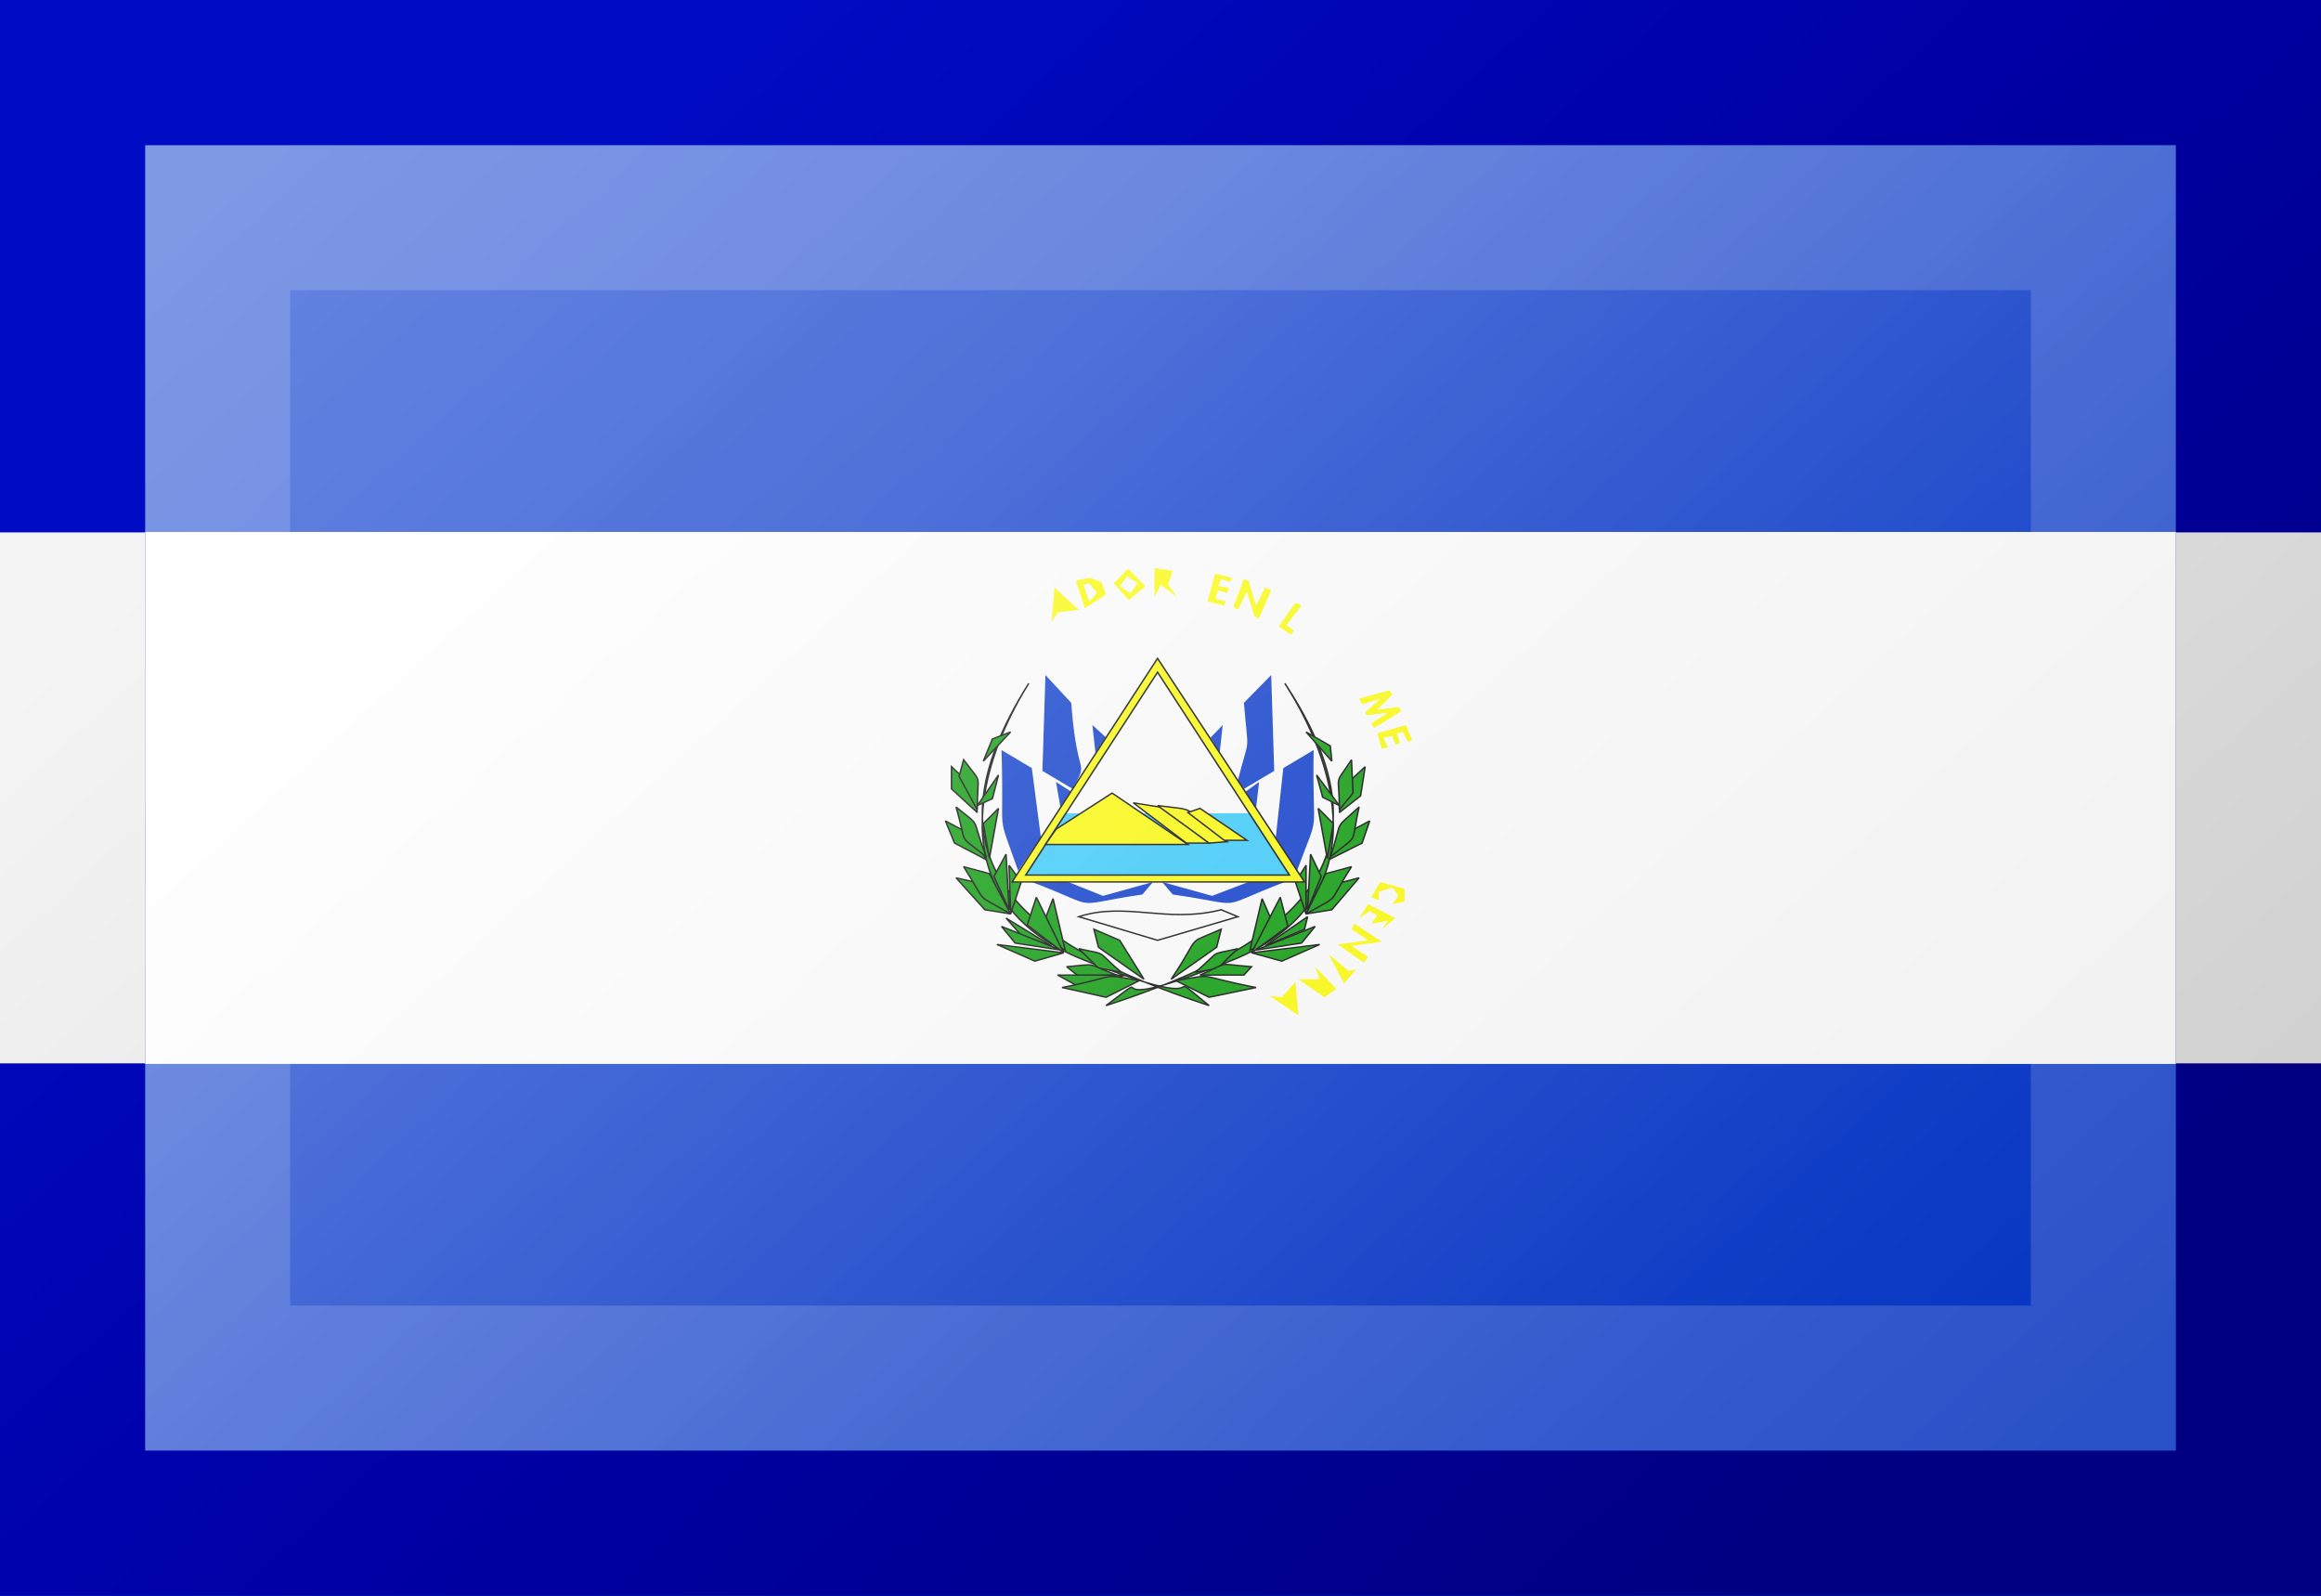
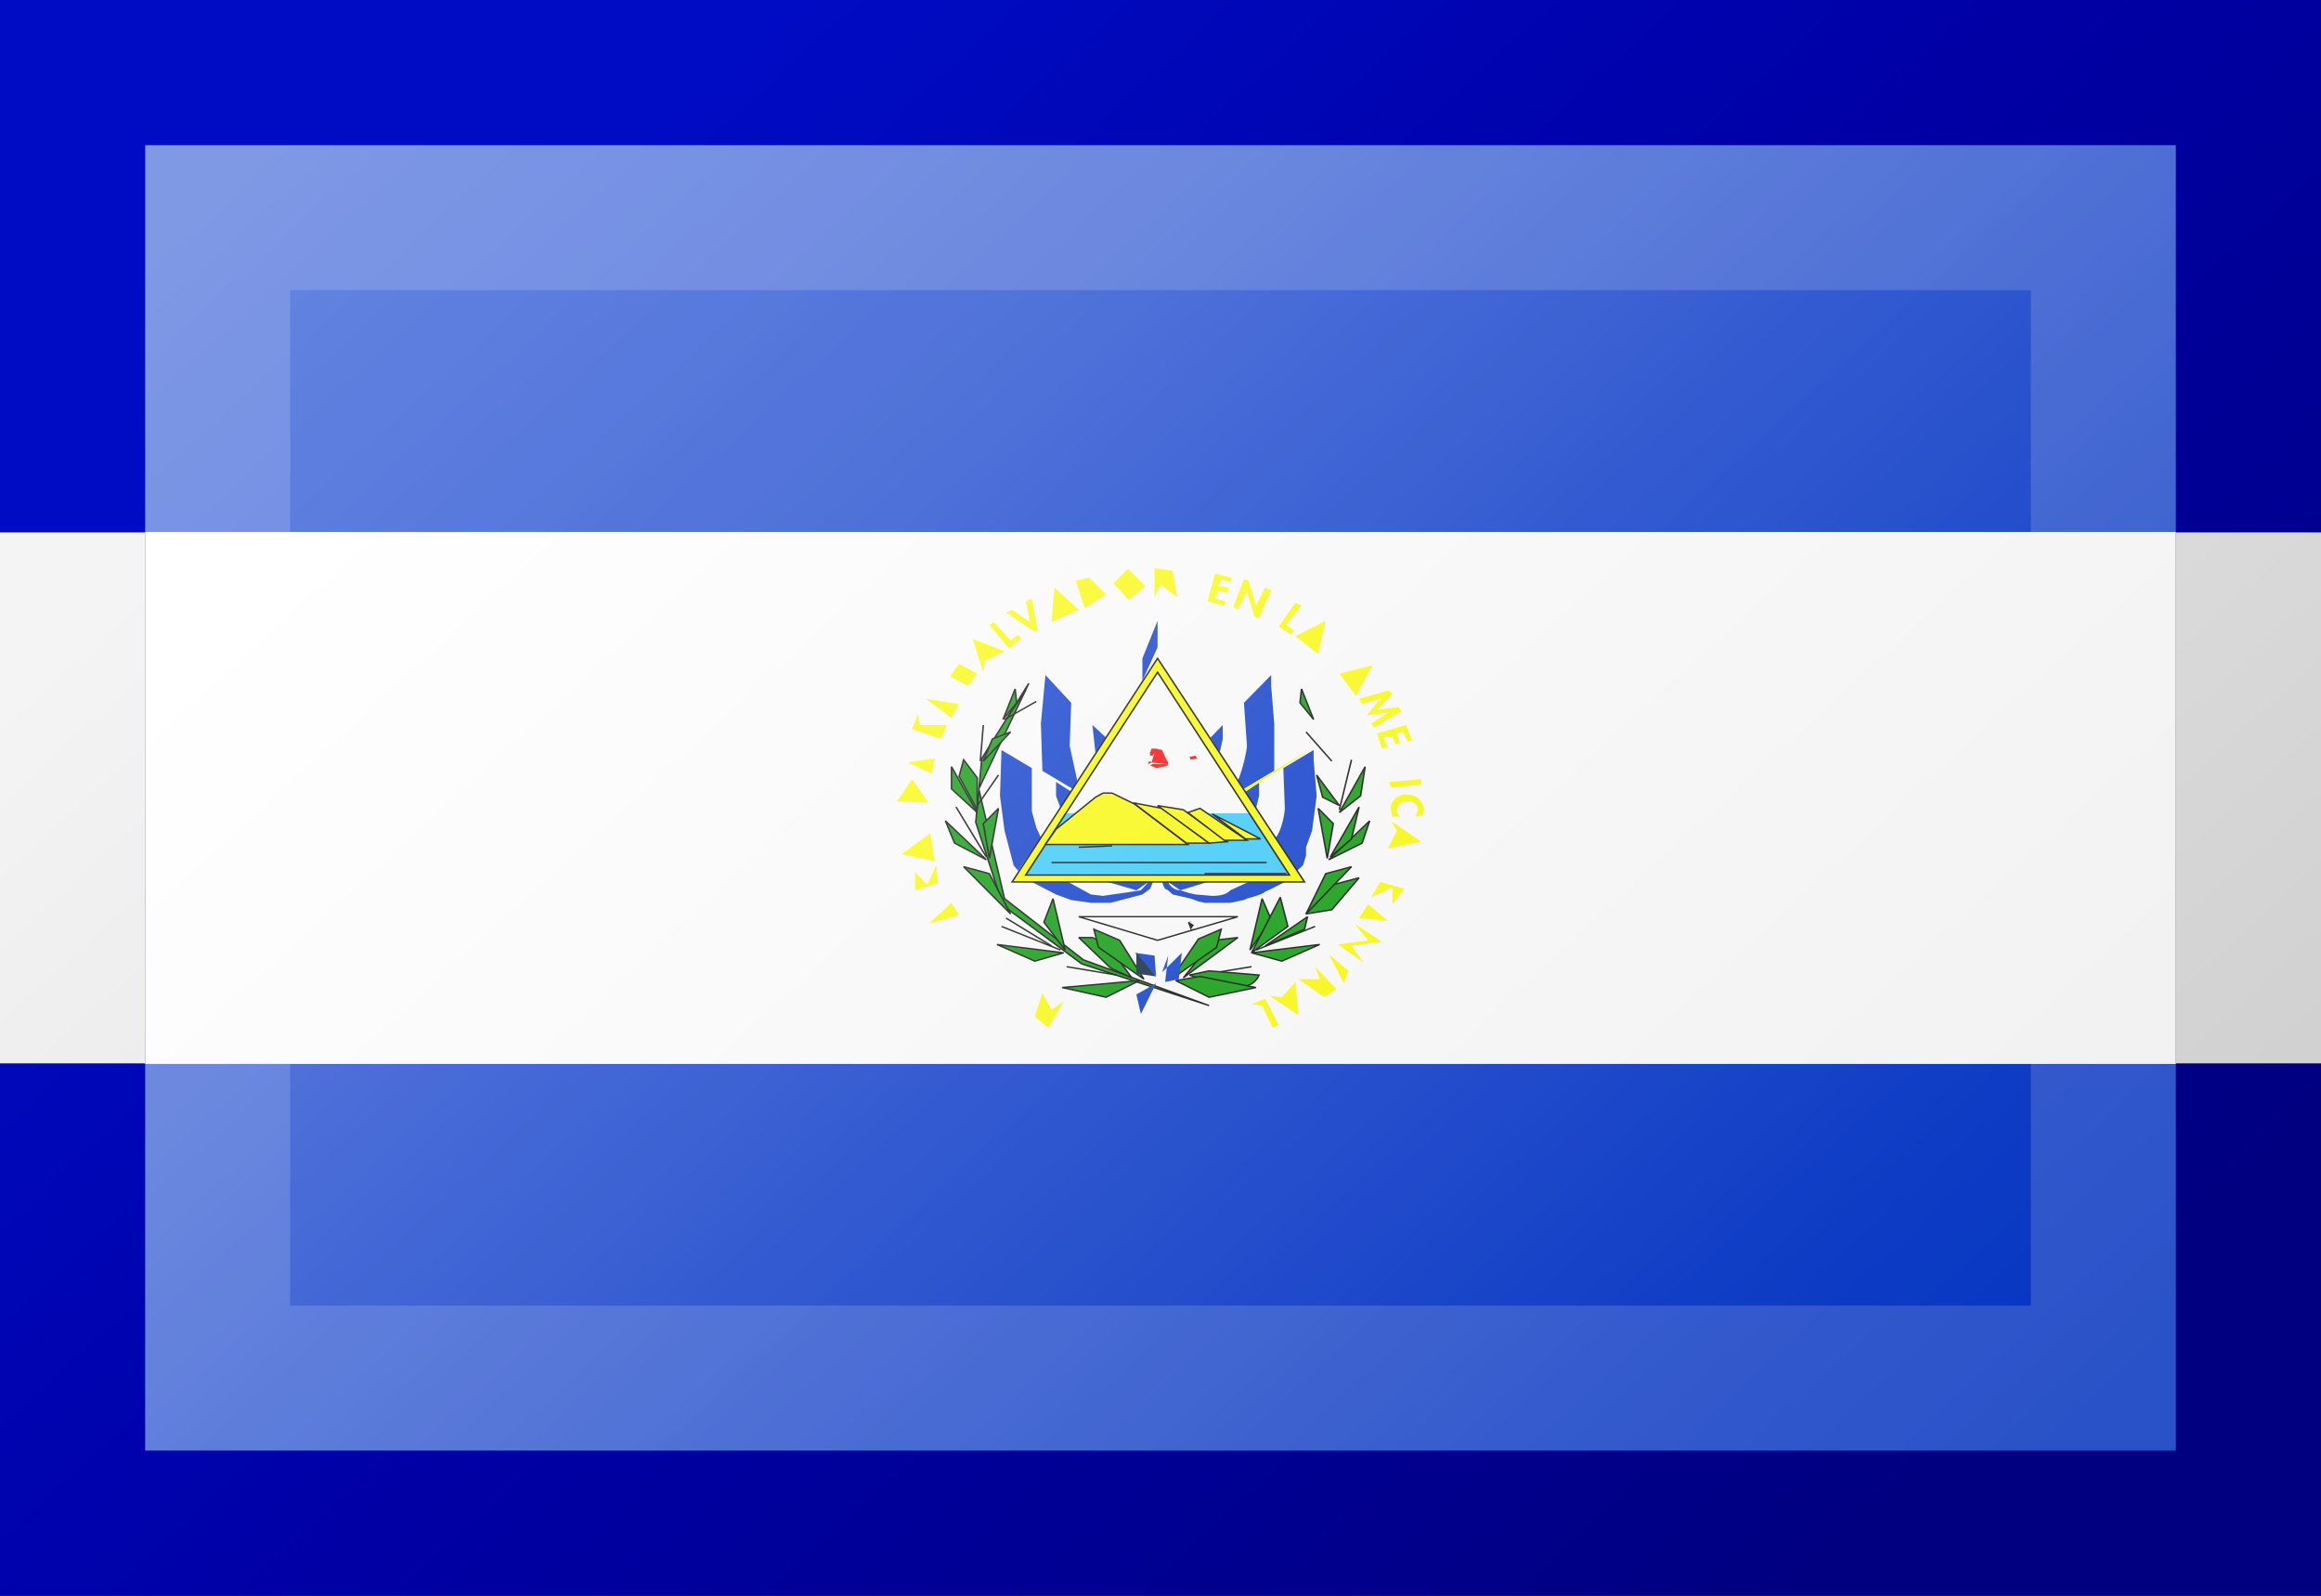
<svg xmlns="http://www.w3.org/2000/svg" xmlns:xlink="http://www.w3.org/1999/xlink" width="16" height="11" viewBox="0 0 16 11">
  <defs>
    <linearGradient id="fsv-gloss" gradientUnits="userSpaceOnUse" x1="1.352" y1="1.476" x2="11.384" y2="12.430">
      <stop offset="0.000" stop-color="#fff" stop-opacity="0.400" />
      <stop offset="0.308" stop-color="#fff" stop-opacity="0.314" />
      <stop offset="0.856" stop-color="#fff" stop-opacity="0.061" />
      <stop offset="1.000" stop-color="#fff" stop-opacity="0.021" />
    </linearGradient>
    <linearGradient id="fsv-shade" gradientUnits="userSpaceOnUse" x1="2.739" y1="2.991" x2="11.482" y2="12.537">
      <stop offset="0.000" stop-color="#000" stop-opacity="0.000" />
      <stop offset="1.000" stop-color="#000" stop-opacity="0.060" />
    </linearGradient>
    <linearGradient id="fsv-edge" x1="2.39" x2="11.08" y1="2.61" y2="12.09" gradientUnits="userSpaceOnUse">
      <stop offset="0" stop-color="#000cc4" />
      <stop offset=".46" stop-color="#0000a5" />
      <stop offset="1" stop-color="#000081" />
    </linearGradient>
    <linearGradient id="fsv-edge1" x1="2.39" x2="11.08" y1="2.61" y2="12.09" gradientUnits="userSpaceOnUse">
      <stop offset="0" stop-color="#f4f4f4" />
      <stop offset=".46" stop-color="#e4e4e4" />
      <stop offset="1" stop-color="#d0d0d0" />
    </linearGradient>
    <clipPath id="fsv-clip">
      <rect width="16" height="11" />
    </clipPath>
  </defs>
  <g clip-path="url(#fsv-clip)">
    <g id="fsv-art">
      <g transform="scale(1.04447 0.95743)">
        <path fill="#03c" d="M0 0h15.32v11.49H0z" />
        <path fill="#fff" d="M0 3.83h15.32v3.83H0z" />
        <g fill="#fff" fill-rule="evenodd" stroke="#000" stroke-width=".01">
-           <path d="M7.64 6.77L8.17 6.6L8.06 6.55C7.7 6.65 7.43 6.49 7.12 6.6L7.64 6.77z" />
+           <path d="M7.64 6.77l.53-.17h-1.05z" />
        </g>
+         <path fill-rule="evenodd" d="M7.88 6.66l-.02.03h.03l-.03.01-.02-.06.03-.01-.02.01z" />
        <g id="fsv-sv-a" stroke="#000" stroke-miterlimit="2.6">
          <g fill="#090" fill-rule="evenodd" stroke-width=".01">
-             <path d="M7.98 7.24C6.73 6.79 6.05 6.2 6.79 4.92C6.4 5.6 6.25 6.52 7.15 6.91C8.13 7.34 7.61 6.91 7.98 7.24z" />
-             <path d="M6.67 6.58L6.74 6.35L6.66 6.23L6.67 6.58zM6.66 6.55L6.56 6.31L6.64 6.15L6.66 6.55zM7.4 7L7.25 6.97L7.12 6.83C7.32 6.88 7.22 6.83 7.4 7z" />
-             <path d="M7.55 7.05L7.25 6.82L7.22 6.69L7.39 6.77L7.55 7.05zM7.37 7.02C7.15 6.93 7.26 6.94 7.04 6.96L7.12 7.03L7.37 7.02z" />
-             <path d="M7.43 7.02L6.98 7.02L7.13 7.11L7.43 7.02z" />
-             <path d="M7.52 7.06C7.25 7.01 7.42 7.02 7.01 7.11L7.3 7.18L7.52 7.06zM6.94 6.81L6.64 6.61C6.79 6.79 6.7 6.72 6.94 6.81z" />
-             <path d="M7 6.84L6.61 6.67L6.7 6.79L7 6.84zM7.02 6.86L6.58 6.8L6.83 6.92L7.02 6.86zM7.03 6.84L6.95 6.47L6.89 6.64L6.94 6.79L7.03 6.84z" />
-             <path d="M7.02 6.86L6.78 6.66L6.84 6.46L7.02 6.86zM6.67 6.58L6.5 6.55L6.31 6.32L6.51 6.37L6.67 6.58z" />
-             <path d="M6.67 6.58C6.42 6.42 6.53 6.53 6.36 6.24L6.53 6.29L6.67 6.58zM6.53 6.18L6.59 5.82L6.49 5.93L6.53 6.18z" />
-             <path d="M6.45 5.8L6.59 5.58L6.55 5.75L6.45 5.8zM6.51 6.19L6.3 6.07L6.24 5.91C6.47 6.05 6.39 5.96 6.51 6.19z" />
-             <path d="M6.51 6.17C6.31 5.99 6.39 6.11 6.31 5.81C6.49 5.97 6.4 5.86 6.51 6.17zM6.45 5.85L6.28 5.68L6.28 5.52C6.46 5.71 6.41 5.6 6.45 5.85z" />
-             <path d="M6.45 5.83L6.33 5.59L6.36 5.47C6.49 5.66 6.45 5.55 6.45 5.83zM6.49 5.48L6.67 5.27L6.55 5.32L6.49 5.48z" />
+             <path d="M7.98 7.24l-.84-.3-.52-.42-.18-.6.04-.46.31-.54-.33.76.17.79.52.44z" />
+             <path d="M7.47 7.04l-.14-.07-.21-.22h.09l.1.05z" />
+             <path d="M7.55 7.05l-.3-.23-.03-.13.17.08zm-.18-.03-.33-.06z" />
+             <path d="M7.52 7.06l-.51.05.29.07zm-.58-.25-.3-.2z" />
+             <path d="M7 6.84l-.39-.17zm.02.02-.44-.06.25.12zm.01-.02-.08-.37-.06.17z" />
+             <path d="M6.67 6.58l-.31-.34.17.05zm-.14-.4.06-.36-.1.11z" />
+             <path d="M6.45 5.8l.14-.22zm.06.39-.21-.12-.06-.16z" />
+             <path d="M6.51 6.17l-.2-.36zm-.06-.32-.17-.17v-.16z" />
+             <path d="M6.45 5.83l-.12-.24.03-.12.09.13zm.04-.35.18-.21-.12.05z" />
+             <path d="M6.47 5.48l.02-.26zm.16-.3.21-.13z" />
+             <path d="M6.64 5.18l.13-.21z" />
+             <path d="M6.62 5.18l.09-.12-.01-.1z" />
          </g>
          <g fill="none" />
        </g>
        <g stroke="#000" stroke-miterlimit="2.6">
          <g fill="#090" fill-rule="evenodd" stroke-width=".01">
-             <path d="M7.3 7.24C8.54 6.8 9.25 6.19 8.48 4.92C8.88 5.6 9.04 6.51 8.14 6.91C7.12 7.36 7.7 6.91 7.3 7.24z" />
-             <path d="M8.62 6.58L8.55 6.35L8.62 6.23L8.62 6.58zM8.63 6.55L8.72 6.31L8.65 6.15L8.63 6.55zM7.89 7C8.09 6.96 8 7 8.17 6.83C7.97 6.88 8.07 6.83 7.89 7z" />
-             <path d="M7.73 7.05L8.03 6.82L8.06 6.69C7.81 6.81 7.94 6.71 7.73 7.05zM7.92 7.02C8.13 6.92 8.02 6.94 8.26 6.96L8.21 7.02L7.92 7.02z" />
-             <path d="M7.76 7.06C8.04 7.01 7.87 7.02 8.29 7.11L7.98 7.18L7.76 7.06zM8.35 6.81L8.63 6.6L8.61 6.69L8.35 6.81z" />
-             <path d="M8.29 6.84L8.68 6.67L8.59 6.79L8.29 6.84zM8.26 6.86L8.71 6.8L8.46 6.92L8.26 6.86zM8.25 6.84L8.33 6.47L8.39 6.62L8.35 6.79L8.25 6.84z" />
-             <path d="M8.26 6.86L8.5 6.67L8.45 6.46L8.26 6.86zM8.62 6.58L8.79 6.55L8.97 6.32L8.76 6.38L8.62 6.58z" />
-             <path d="M8.62 6.58C8.86 6.43 8.75 6.53 8.92 6.24L8.75 6.29L8.62 6.58zM8.76 6.18L8.7 5.82L8.8 5.93L8.76 6.18z" />
-             <path d="M8.84 5.8L8.69 5.58L8.73 5.74L8.84 5.8zM8.77 6.19L8.99 6.07L9.04 5.91C8.81 6.05 8.89 5.96 8.77 6.19z" />
-             <path d="M8.78 6.17C8.98 5.99 8.91 6.1 8.97 5.81C8.79 5.99 8.87 5.88 8.78 6.17zM8.84 5.85L8.98 5.73L9.01 5.52C8.83 5.71 8.88 5.6 8.84 5.85z" />
-             <path d="M8.84 5.83L8.93 5.71L8.92 5.47C8.8 5.67 8.84 5.55 8.84 5.83zM8.79 5.48L8.62 5.27L8.78 5.37L8.79 5.48z" />
+             <path d="M7.81 7.04l.36-.29-.16.02z" />
+             <path d="M7.73 7.05l.3-.23.03-.13-.15.07zm.19-.03.34-.06z" />
+             <path d="M7.85 7.02l.13-.03.33.03c-.07.18-.37.03-.46 0z" />
+             <path d="M7.76 7.06l.16-.03.37.08-.31.07zm.59-.25.28-.21-.02.09z" />
+             <path d="M8.29 6.84l.39-.17zm-.03.02.45-.06-.25.12zm-.01-.02.08-.37.06.15z" />
+             <path d="M8.26 6.86l.24-.19-.05-.21zm.36-.28.17-.03.18-.23-.21.06z" />
+             <path d="M8.62 6.58l.3-.34-.17.05zm.14-.4-.06-.36.1.11z" />
+             <path d="M8.84 5.8l-.15-.22.04.16zm-.07.39.22-.12.05-.16z" />
+             <path d="M8.78 6.17l.14-.13.05-.23zm.06-.32.14-.12.03-.21z" />
+             <path d="M8.84 5.83l.08-.36zm-.05-.35-.17-.21z" />
+             <path d="M8.67 5.18l-.09-.12.01-.1z" />
          </g>
          <g fill="none" />
        </g>
+         <path fill="#03c" fill-rule="evenodd" d="M7.67 7l.13-.14-.02.19-.09.02.02-.19zm-.04.08-.1.22-.03-.14z" />
+         <path fill="#03c" fill-rule="evenodd" d="M7.63 7.03l-.14-.17.13.02z" />
+         <path fill="#021f37" fill-rule="evenodd" d="M7.63 7.03l-.13-.17v.15l.13.02" />
+         <path fill="#03c" fill-rule="evenodd" d="M7.54 4.9v-.16l.1-.27v.19z" />
        <g id="fsv-sv-b" fill="none" stroke-miterlimit="2.6" stroke-width="0" />
        <g fill="none" stroke-miterlimit="2.6" />
        <g id="fsv-sv-c">
          <g fill-rule="evenodd">
-             <path fill="#03c" d="M7.23 5.42L7.21 5.22L7.3 5.31L7.23 5.42zM6.88 5.55L6.9 4.86L7.07 5.06C7.11 5.64 7.19 5.45 7.08 5.68L6.88 5.55zM7 5.82L6.97 5.63L7.07 5.7L7 5.82zM6.72 6.27C6.57 5.8 6.63 6.08 6.61 5.4L6.81 5.53L6.87 6.03L6.72 6.27zM7.05 6.35L7.28 6.45L7.61 6.35L7.54 6.44C7.04 6.52 7.29 6.55 6.81 6.35L7.05 6.35z" />
+             <path fill="#03c" d="M7.23 5.42l-.02-.2.09.09zm-.35.13-.01-.34.03-.35.17.2-.01.31.05.25-.03.06zm.12.27-.03-.09v-.1l.1.07zm-.28.45-.03-.04-.06-.25-.03-.25.01-.33.2.13v.31l.03.12.03.07zm.33.08.15.09.08.01.25-.04.05-.06h.03l-.02.05-.05.04-.21.06h-.13l-.13-.02-.1-.04-.16-.09z" />
+             <path fill="#03c" d="M7.31 6.35h.27l-.08.06-.19-.06" />
          </g>
          <g fill="none" stroke-miterlimit="2.6" stroke-width="0" />
          <g stroke="#000" stroke-miterlimit="2.6" stroke-width="0" />
        </g>
        <g fill-rule="evenodd">
-           <path fill="#03c" d="M8.05 5.42L8.07 5.22L7.99 5.31L8.05 5.42zM8.41 5.55L8.39 4.86L8.21 5.06C8.24 5.46 8.25 5.27 8.17 5.62L8.21 5.68L8.41 5.55zM8.29 5.82L8.31 5.63L8.22 5.7L8.29 5.82zM8.56 6.27C8.72 5.8 8.66 6.08 8.67 5.4L8.47 5.53L8.42 6.03L8.56 6.27zM8.24 6.35L8 6.45L7.67 6.35L7.74 6.44C8.25 6.52 8 6.55 8.48 6.35L8.24 6.35z" />
+           <path fill="#03c" d="m8.05 5.42.02-.1v-.1l-.08.09zm.36.13v-.34l-.02-.27v-.08l-.18.2.02.31c0 .03-.03.18-.06.25l.04.06zm-.12.27.02-.09v-.1l-.09.07zm.27.45.04-.04.02-.07V6.1l.04-.12.03-.25-.02-.26V5.4l-.2.13.01.29c0 .03-.02.16-.06.21zm-.32.08-.12.06q-.03.04-.12.04l-.11-.01-.04-.01-.06-.02q-.04 0-.07-.04l-.01-.02h-.04l.01.03.01.02.02.01.01.01.02.02.08.02.04.01.05.02.04.01h.17l.09-.02c.03-.02.11-.03.14-.06l.04-.02.09-.05z" />
+           <path fill="#03c" d="M7.97 6.35h-.26l.08.06.18-.06" />
        </g>
        <g fill="none" stroke-miterlimit="2.6" />
-         <g stroke-miterlimit="2.6" />
+         <g stroke-miterlimit="2.6">
+           <path fill="#ff0" fill-rule="evenodd" d="M8.22 5.7l-.01-.02.46-.3z" />
+         </g>
        <path fill="#ff0" stroke="#000" stroke-miterlimit="2.6" stroke-width=".01" d="m7.64 4.74-.96 1.61h1.93z" />
        <path fill="#fff" d="M7.64 4.84 6.77 6.3h1.74z" />
        <path fill="#3cf" stroke="#3cf" stroke-miterlimit="2.6" stroke-width=".01" d="m7.03 5.86-.26.44h1.74l-.26-.44z" />
        <g fill="none" stroke-miterlimit="2.6" />
        <g fill="none" stroke-miterlimit="2.6" />
-         <g fill="red" />
+         <path fill="red" fill-rule="evenodd" d="m7.71 5.51-.02-.01h-.08l-.02.01.04.02.05-.01z" />
+         <path fill="red" fill-rule="evenodd" d="m7.6 5.49.02-.07-.01.02h-.02v-.02l.01-.03h.03l.04.01.02.05.02.04v.02l-.02-.01zl-.02.01s-.01-.01.01-.02" />
+         <g fill="red">
+           <path d="M7.85 5.45l.01.02.04-.01-.01-.02z" />
+         </g>
        <path fill="none" stroke="#000" stroke-miterlimit="2.6" stroke-width=".01" d="M7.64 4.84 6.77 6.3h1.74z" />
-         <g fill="none" stroke-miterlimit="2.6" />
+         <g fill="none" stroke-miterlimit="2.6">
+           <path stroke="#000" stroke-width=".01" d="M7.12 6.1l.22-.01m.61.2h.54" />
+           <path stroke="#000" stroke-width=".01" d="M6.94 6.21h1.42" />
+         </g>
        <g fill="#ff0" fill-rule="evenodd" stroke="#000" stroke-width=".01">
-           <path d="M6.97 5.97L7.34 5.71L7.84 6.08L6.9 6.08L6.97 5.97z" />
-           <path d="M7.83 6.07L7.48 5.78C7.8 5.84 7.62 5.77 7.98 6.07L7.83 6.07z" />
-           <path d="M7.64 5.8L7.98 6.07L8.1 6.06C7.77 5.79 7.93 5.84 7.64 5.8z" />
-           <path d="M7.84 5.85L8.08 6.05L8.23 6.05L7.92 5.82L7.84 5.85z" />
+           <path d="M6.97 5.97l.26-.23.05-.03h.06l.15.08.35.29h-.94z" />
+           <path d="M7.83 6.07l-.35-.29.19.04.31.25z" />
+           <path d="M7.64 5.8l.34.27.12-.01-.29-.23z" />
+           <path d="M7.84 5.85l.24.2h.15l-.31-.23z" />
+           <path d="M8.22 6.04l-.22-.18.32.18z" />
        </g>
        <g fill="#ff0">
-           <path d="M6.96 4.23L6.94 4.48L6.98 4.41L7.12 4.39L6.96 4.23zM7.19 4.16L7.1 4.18L7.16 4.38L7.3 4.28L7.27 4.19L7.19 4.16M7.19 4.2L7.24 4.27L7.19 4.33L7.15 4.21L7.19 4.2zM7.44 4.1L7.35 4.2L7.45 4.32L7.56 4.22L7.45 4.1M7.44 4.15L7.51 4.2L7.46 4.27L7.39 4.22L7.44 4.15M7.62 4.09L7.62 4.3L7.66 4.21L7.77 4.3L7.71 4.21L7.74 4.11L7.62 4.09z" />
+           <path d="M6.88 7.15l-.05.17.09.08.1-.19-.08.06z" />
+           <path fill-rule="evenodd" d="M6.33 6.59l-.2.06.15-.15zm-.27-.08.21-.05zm-.02-.23.08.09.06-.14.01.13-.15.05z" />
+           <path d="M6.14 6l-.19.15.22.05zm-.12-.39-.1.16.21.01z" />
+           <path fill-rule="evenodd" d="M5.99 5.49l.18-.03-.02.11zm.08-.27h.18l-.04.1-.19-.07.04-.11zm.21-.05-.17-.14.22.04zm.05-.39.12.07-.06.09-.12-.07z" />
+           <path d="M6.42 4.6l.07.24.01-.08.13-.07z" />
+           <path fill-rule="evenodd" d="m6.66 4.67-.13-.17.03-.02.11.13.05-.04.02.03zm.11-.34.04-.02.04.23-.02.01-.19-.14.04-.02.12.09z" />
+           <path d="M6.96 4.23l-.02.25.18-.09zm.23-.07-.09.02.06.2.14-.1-.11-.12m.25-.06-.09.1.1.12.11-.1-.11-.12m.17-.01v.21l.04-.09.11.09-.03-.19z" />
          <path fill-rule="evenodd" d="m8.06 4.17-.02.05.07.01-.01.04-.06-.02-.02.06.07.02-.01.03-.11-.03.05-.2.11.03-.01.03zm.15 0 .03.01.05.18.06-.13.04.02-.08.2-.03-.01-.05-.18-.06.13-.03-.02zm.23.34.11-.17.04.02-.1.14.05.04-.02.03z" />
-           <path fill-rule="evenodd" d="m8.99 5.07-.02-.04.2-.06.02.03-.1.11.14-.02.02.03-.18.12-.02-.03.11-.08-.14.02-.01-.02.1-.1zm.27.2-.04.01.02.07-.03.01-.02-.06-.06.01.03.07-.04.01-.03-.11.19-.06.04.11-.03.01z" />
-           <path fill-rule="evenodd" d="M9.19 6.51L9.23 6.45L9.19 6.39L9.1 6.42L9.1 6.48L9.05 6.46L9.11 6.35L9.27 6.4L9.27 6.49L9.19 6.51zM9.16 6.63L9.05 6.65L9.09 6.59L9.04 6.56L8.97 6.61L9.03 6.51L9.21 6.61L9.12 6.69L9.16 6.63zM9.12 6.78L8.92 6.81L9.03 6.89L9 6.93L8.83 6.8L9.03 6.77L8.92 6.69L8.94 6.65L9.12 6.78zM8.9 6.99L8.95 6.98L8.87 7.08L8.77 6.87L8.9 6.99z" />
-           <path d="M8.68 6.96L8.71 7.05L8.57 7.05L8.74 7.18L8.82 7.12L8.68 6.96zM8.55 7.07L8.46 7.18L8.38 7.17L8.57 7.31L8.55 7.07z" />
+           <path d="M8.75 4.47l-.2.11.15.13zm.31.32-.22.06.11.16z" />
+           <path fill-rule="evenodd" d="M8.99 5.07l-.02-.04.2-.06.02.03-.1.11.14-.02.02.03-.18.12-.02-.03.11-.08-.14.02.09-.12zm.27.2-.04.01.02.07-.03.01-.02-.06-.06.01.03.07-.04.01-.03-.11.19-.06.04.11-.03.01z" />
+           <path fill-rule="evenodd" d="m9.38 5.65-.2.02-.01-.04.21-.02zm-.04.23.02-.05q-.01-.06-.07-.06t-.07.06q0 .03.02.05h-.05l-.01-.05a.1.1 0 0 1 .1-.11q.1 0 .12.11l-.01.04z" />
+           <path d="M9.18 5.91l.04.07-.06.13.22-.05z" />
+           <path fill-rule="evenodd" d="M9.19 6.51v-.12l-.14.07.06-.11.16.05zm-.03.12-.19-.02.06-.1zm-.04.15-.2.03.08.12-.17-.13.2-.03-.09-.12zm-.22.21-.03.09-.1-.21z" />
+           <path d="M8.68 6.96l.03.09h-.14l.17.13.08-.06zm-.13.11-.09.11-.08-.01.19.14z" />
+           <path fill-rule="evenodd" d="M8.35 7.19l.09.19-.04.02-.07-.16-.07-.01z" />
        </g>
      </g>
    </g>
    <use xlink:href="#fsv-art" />
    <use xlink:href="#fsv-art" />
    <rect x="1" y="1" width="14" height="9" fill="url(#fsv-gloss)" />
    <path d="M1 1h14v9H1zM2 2v7h12V2z" fill="#fff" fill-opacity="0.164" fill-rule="evenodd" />
    <rect x="1" y="1" width="14" height="9" fill="url(#fsv-shade)" />
    <path fill="url(#fsv-edge)" d="M0 0h16v1H0zm16 10v1H0v-1zM1 1v9H0V1zm15 0v9h-1V1z" />
    <path fill="url(#fsv-edge1)" d="M0 3.67h1v3.66H0zm15 0h1v3.66h-1z" />
  </g>
</svg>
